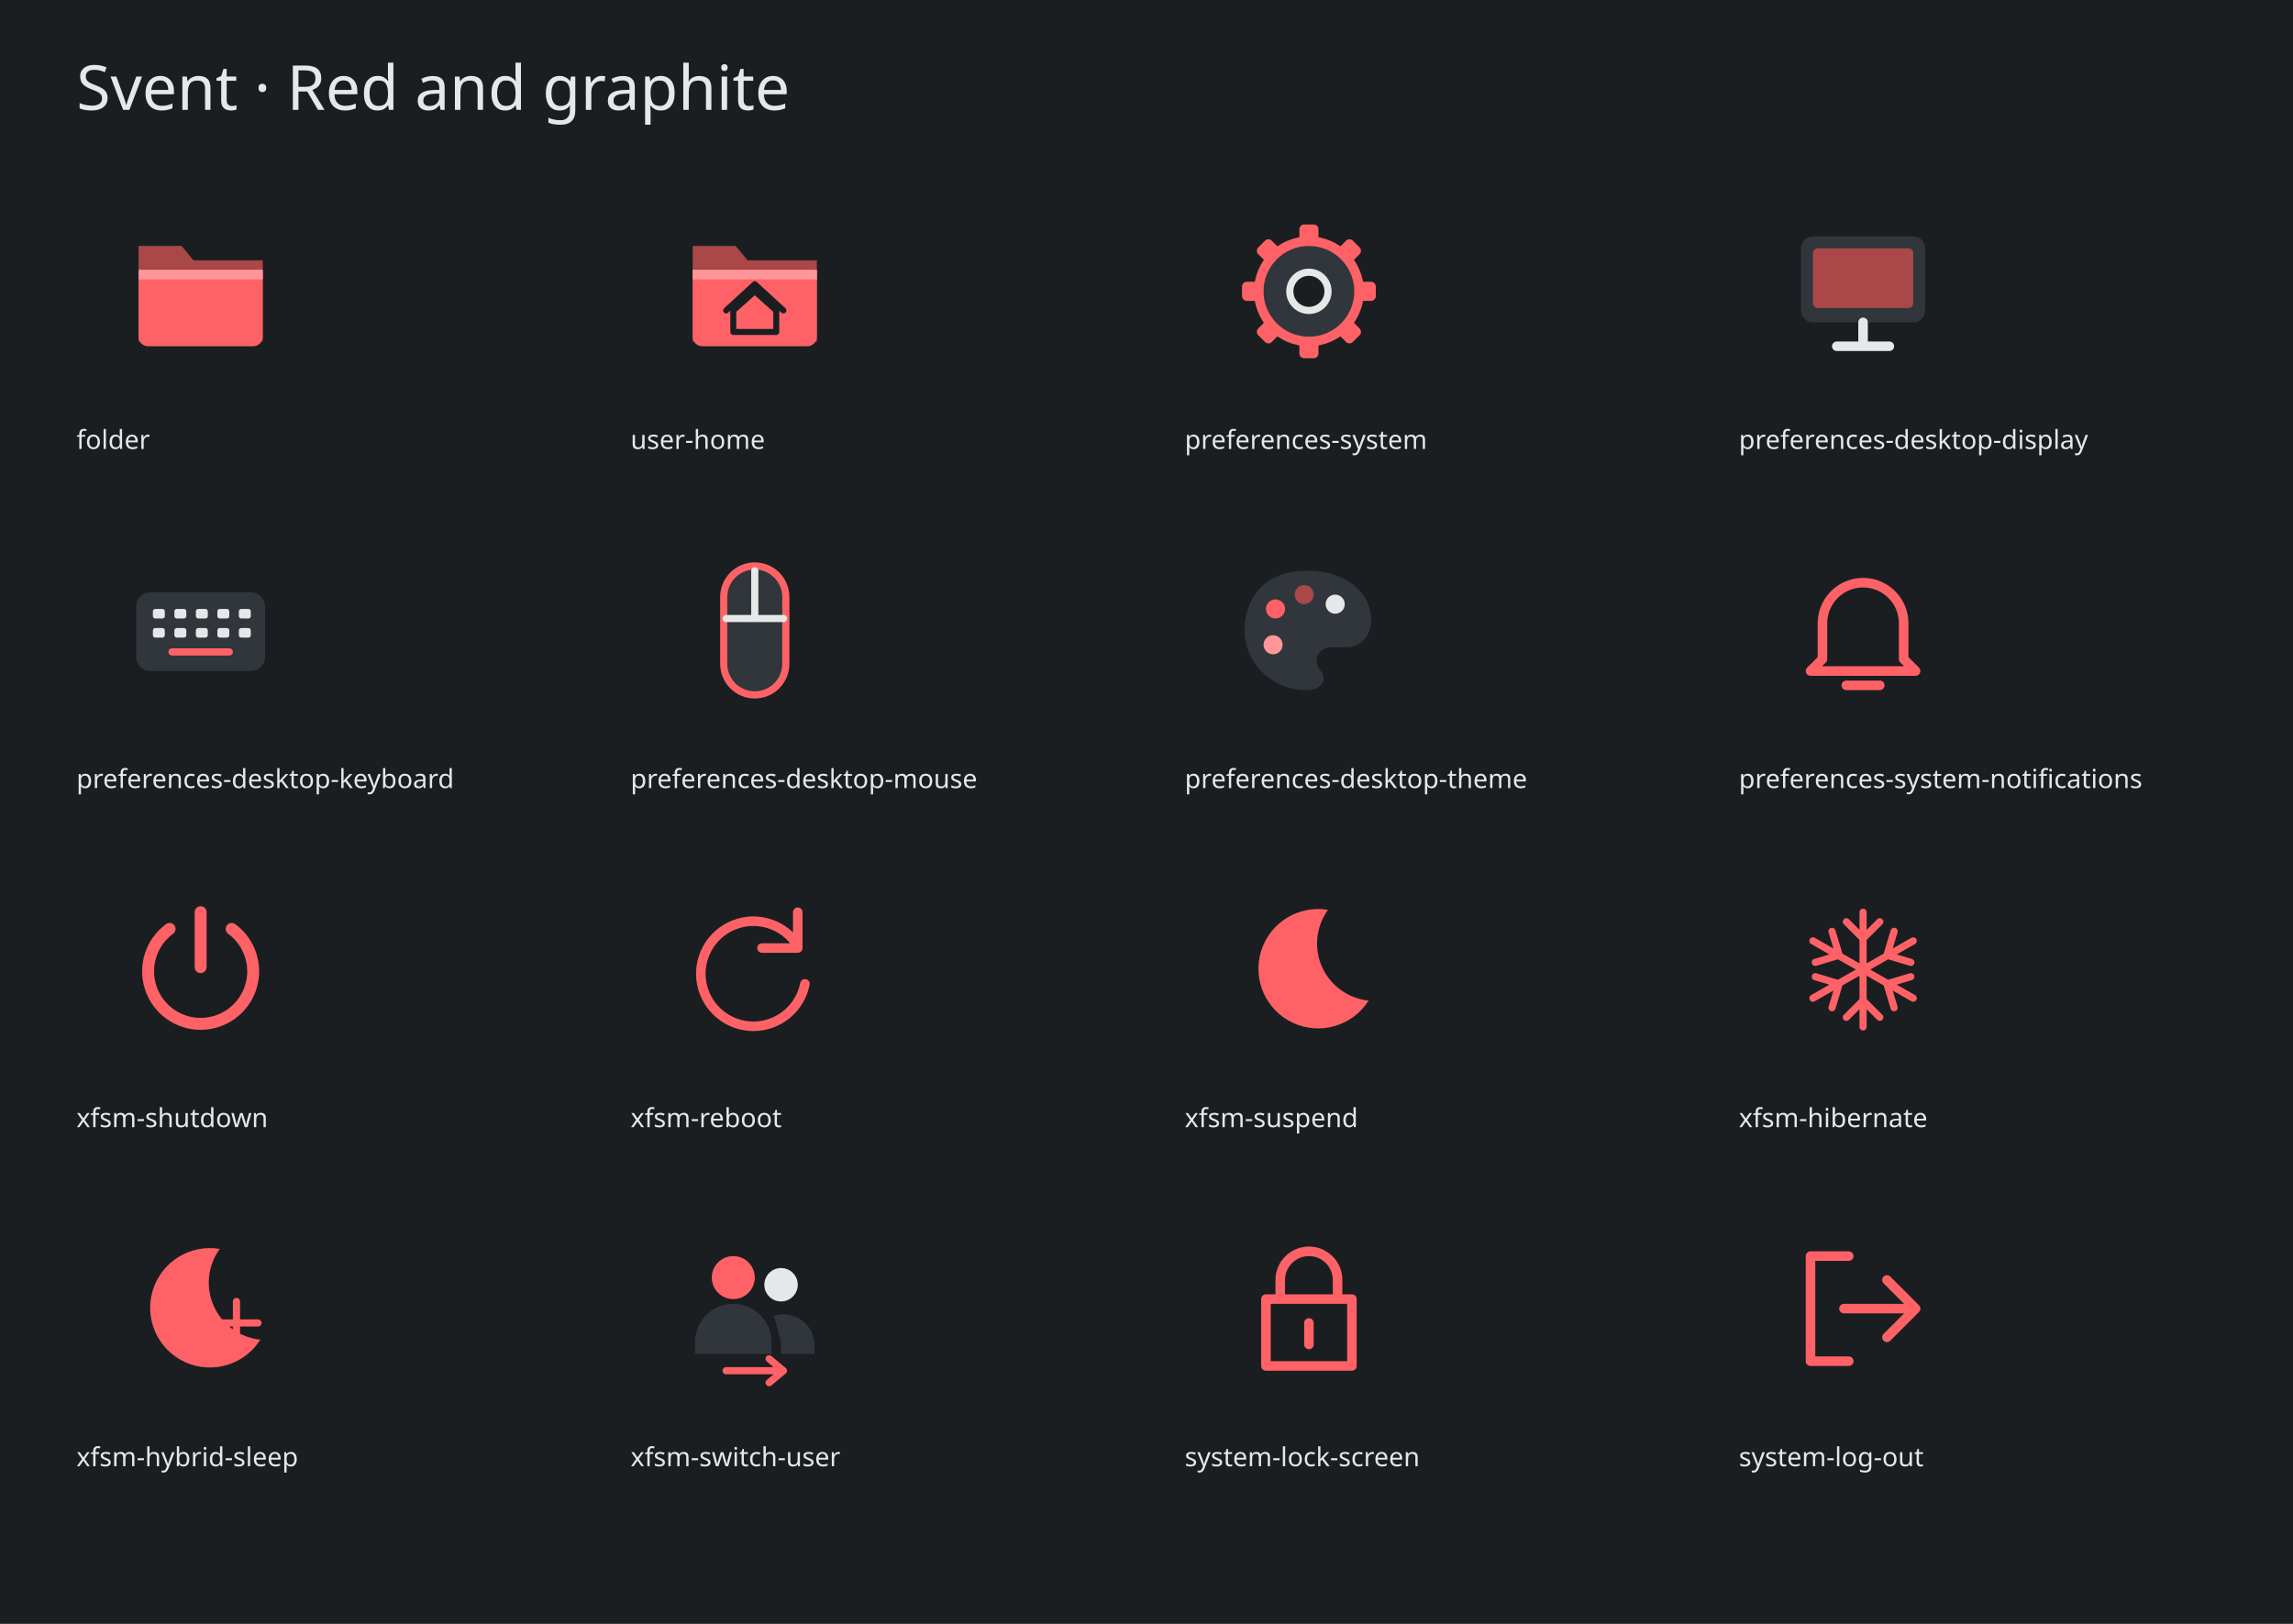
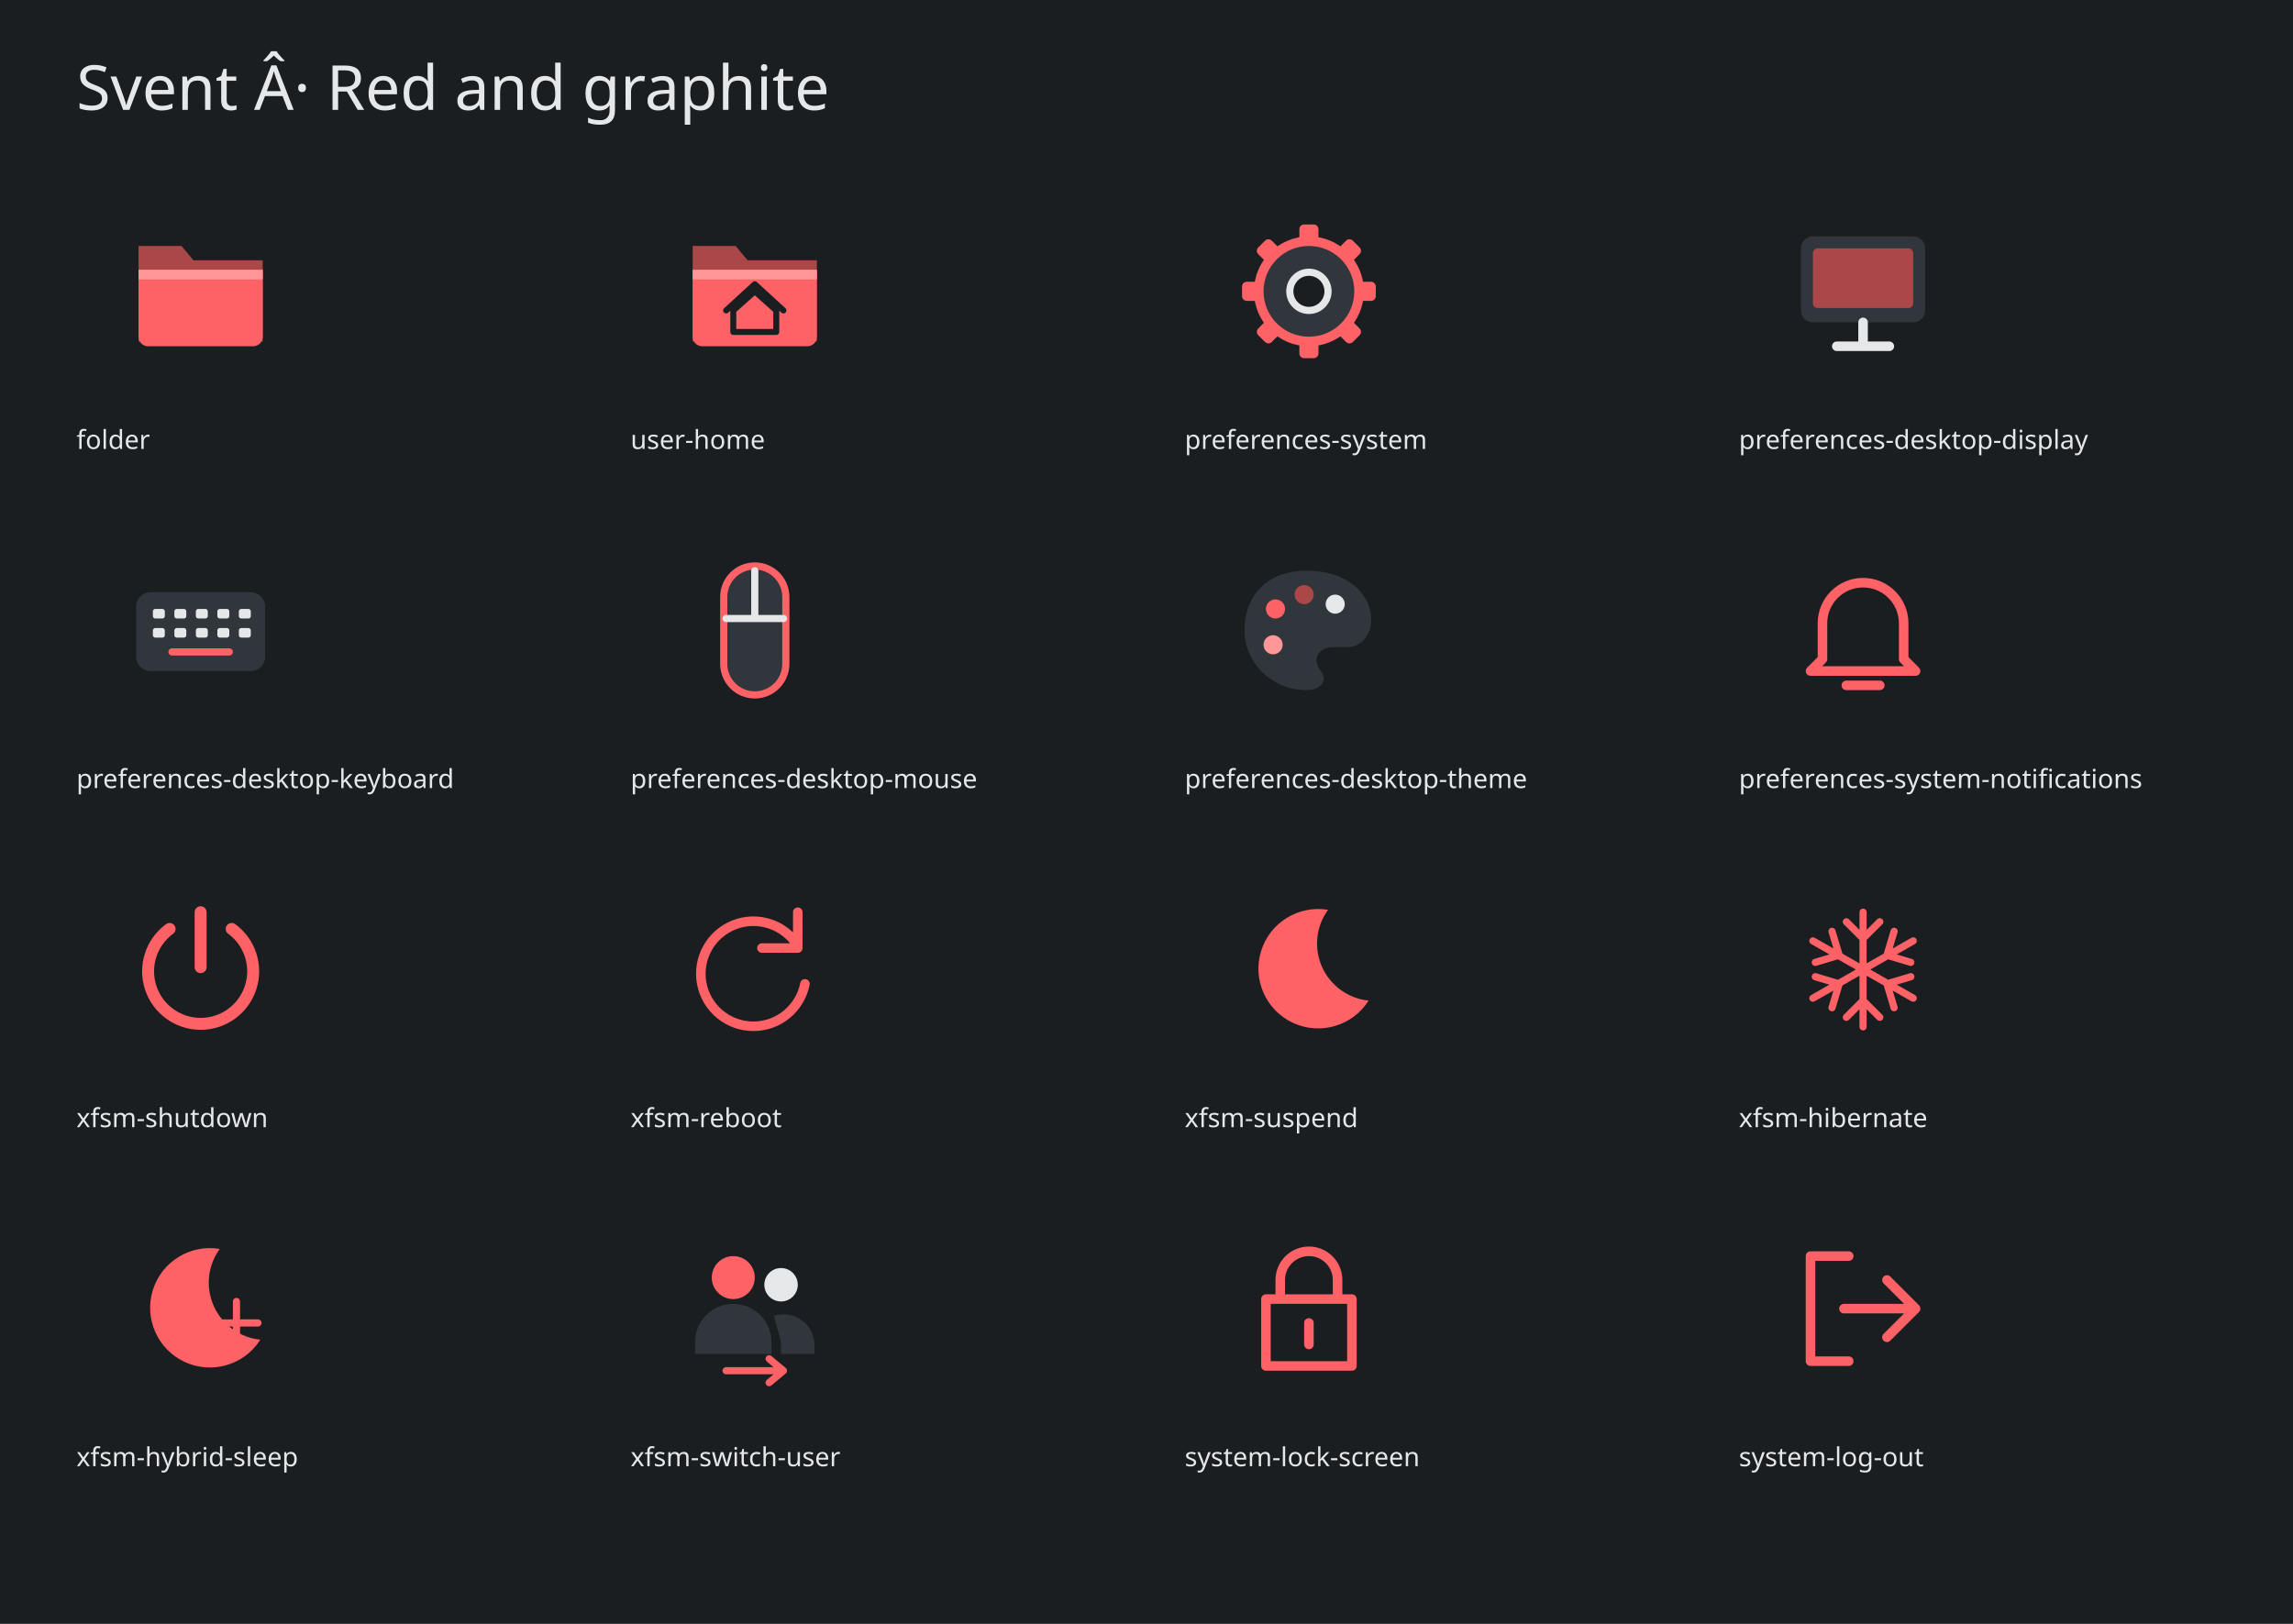
<svg xmlns="http://www.w3.org/2000/svg" width="960" height="680" viewBox="0 0 960 680">
  <rect width="960" height="680" fill="#1a1e21" />
-   <text x="32" y="46" fill="#e6e7e8" font-size="26" font-family="sans-serif">Svent · Red and graphite</text>
+   <text x="32" y="46" fill="#e6e7e8" font-size="26" font-family="sans-serif">Svent Â· Red and graphite</text>
  <g transform="translate(52 90)">
    <path fill="#a94749" d="M6 13h18l5 6h29v34H6z" />
    <path fill="#ff6266" d="M6 23h52v28a4 4 0 0 1-4 4H10a4 4 0 0 1-4-4z" />
    <path fill="#ff9698" d="M6 23h52v4H6z" />
  </g>
  <text x="32" y="188" fill="#e6e7e8" font-family="sans-serif" font-size="11">folder</text>
  <g transform="translate(284 90)">
    <path fill="#a94749" d="M6 13h18l5 6h29v34H6z" />
    <path fill="#ff6266" d="M6 23h52v28a4 4 0 0 1-4 4H10a4 4 0 0 1-4-4z" />
    <path fill="#ff9698" d="M6 23h52v4H6z" />
    <g fill="none" stroke="#1a1e21" stroke-width="2.5" stroke-linecap="round" stroke-linejoin="round">
      <path d="m23 40 9-8 9 8v9H23zM20 40l12-11 12 11" />
    </g>
  </g>
  <text x="264" y="188" fill="#e6e7e8" font-family="sans-serif" font-size="11">user-home</text>
  <g transform="translate(516 90)">
    <g fill="#ff6266">
      <rect x="28" y="4" width="8" height="12" rx="2" transform="rotate(0 32 32)" />
      <rect x="28" y="4" width="8" height="12" rx="2" transform="rotate(45 32 32)" />
      <rect x="28" y="4" width="8" height="12" rx="2" transform="rotate(90 32 32)" />
      <rect x="28" y="4" width="8" height="12" rx="2" transform="rotate(135 32 32)" />
      <rect x="28" y="4" width="8" height="12" rx="2" transform="rotate(180 32 32)" />
      <rect x="28" y="4" width="8" height="12" rx="2" transform="rotate(225 32 32)" />
      <rect x="28" y="4" width="8" height="12" rx="2" transform="rotate(270 32 32)" />
      <rect x="28" y="4" width="8" height="12" rx="2" transform="rotate(315 32 32)" />
    </g>
    <circle cx="32" cy="32" r="21" fill="#30363b" stroke="#ff6266" stroke-width="4" />
    <circle cx="32" cy="32" r="8" fill="#1a1e21" stroke="#e6e7e8" stroke-width="3" />
  </g>
  <text x="496" y="188" fill="#e6e7e8" font-family="sans-serif" font-size="11">preferences-system</text>
  <g transform="translate(748 90)">
    <rect x="6" y="9" width="52" height="36" rx="5" fill="#30363b" />
    <rect x="11" y="14" width="42" height="25" rx="2" fill="#a94749" />
    <path d="M32 45v10M21 55h22" stroke="#e6e7e8" stroke-width="4" stroke-linecap="round" />
  </g>
  <text x="728" y="188" fill="#e6e7e8" font-family="sans-serif" font-size="11">preferences-desktop-display</text>
  <g transform="translate(52 232)">
    <rect x="5" y="16" width="54" height="33" rx="6" fill="#30363b" />
    <rect x="12" y="23" width="5" height="4" rx="1" fill="#e6e7e8" />
    <rect x="21" y="23" width="5" height="4" rx="1" fill="#e6e7e8" />
    <rect x="30" y="23" width="5" height="4" rx="1" fill="#e6e7e8" />
    <rect x="39" y="23" width="5" height="4" rx="1" fill="#e6e7e8" />
    <rect x="48" y="23" width="5" height="4" rx="1" fill="#e6e7e8" />
    <rect x="12" y="31" width="5" height="4" rx="1" fill="#e6e7e8" />
    <rect x="21" y="31" width="5" height="4" rx="1" fill="#e6e7e8" />
    <rect x="30" y="31" width="5" height="4" rx="1" fill="#e6e7e8" />
    <rect x="39" y="31" width="5" height="4" rx="1" fill="#e6e7e8" />
    <rect x="48" y="31" width="5" height="4" rx="1" fill="#e6e7e8" />
    <path d="M20 41h24" fill="none" stroke="#ff6266" stroke-width="3" stroke-linecap="round" stroke-linejoin="round" />
  </g>
  <text x="32" y="330" fill="#e6e7e8" font-family="sans-serif" font-size="11">preferences-desktop-keyboard</text>
  <g transform="translate(284 232)">
    <rect x="19" y="5" width="26" height="54" rx="13" fill="#30363b" stroke="#ff6266" stroke-width="3" />
    <path d="M32 7v20M20 27h24" fill="none" stroke="#e6e7e8" stroke-width="3" stroke-linecap="round" stroke-linejoin="round" />
  </g>
  <text x="264" y="330" fill="#e6e7e8" font-family="sans-serif" font-size="11">preferences-desktop-mouse</text>
  <g transform="translate(516 232)">
    <path d="M31 7C13 7 5 19 5 32s11 25 26 25c6 0 9-4 6-8-4-5-1-10 5-10h7C64 37 62 7 31 7z" fill="#30363b" />
    <circle cx="18" cy="23" r="4" fill="#ff6266" />
    <circle cx="30" cy="17" r="4" fill="#a94749" />
    <circle cx="43" cy="21" r="4" fill="#e6e7e8" />
    <circle cx="17" cy="38" r="4" fill="#ff9698" />
  </g>
  <text x="496" y="330" fill="#e6e7e8" font-family="sans-serif" font-size="11">preferences-desktop-theme</text>
  <g transform="translate(748 232)">
    <path d="M15 44V29a17 17 0 0 1 34 0v15l5 5H10zM25 55h14" fill="none" stroke="#ff6266" stroke-width="4" stroke-linecap="round" stroke-linejoin="round" />
  </g>
  <text x="728" y="330" fill="#e6e7e8" font-family="sans-serif" font-size="11">preferences-system-notifications</text>
  <g transform="translate(52 374)">
    <path d="M32 8v23M19 15a22 22 0 1 0 26 0" fill="none" stroke="#ff6266" stroke-width="5" stroke-linecap="round" stroke-linejoin="round" />
  </g>
  <text x="32" y="472" fill="#e6e7e8" font-family="sans-serif" font-size="11">xfsm-shutdown</text>
  <g transform="translate(284 374)">
    <path d="M50 22A22 22 0 1 0 53 38M50 8v15H35" fill="none" stroke="#ff6266" stroke-width="4" stroke-linecap="round" stroke-linejoin="round" />
  </g>
  <text x="264" y="472" fill="#e6e7e8" font-family="sans-serif" font-size="11">xfsm-reboot</text>
  <g transform="translate(516 374)">
    <path d="M40 7a25 25 0 1 0 17 38A24 24 0 0 1 40 7z" fill="#ff6266" />
  </g>
  <text x="496" y="472" fill="#e6e7e8" font-family="sans-serif" font-size="11">xfsm-suspend</text>
  <g transform="translate(748 374)">
    <path d="M32 8v48M11 20l42 24M11 44l42-24M25 12l7 7 7-7M25 52l7-7 7 7M12 29l10-3-3-10M45 48l-3-10 10-3M12 35l10 3-3 10M45 16l-3 10 10 3" fill="none" stroke="#ff6266" stroke-width="3" stroke-linecap="round" stroke-linejoin="round" />
  </g>
  <text x="728" y="472" fill="#e6e7e8" font-family="sans-serif" font-size="11">xfsm-hibernate</text>
  <g transform="translate(52 516)">
    <path d="M40 7a25 25 0 1 0 17 38A24 24 0 0 1 40 7z" fill="#ff6266" />
    <path d="M38 38h18m-9-9v18" fill="none" stroke="#ff6266" stroke-width="3" stroke-linecap="round" stroke-linejoin="round" />
  </g>
  <text x="32" y="614" fill="#e6e7e8" font-family="sans-serif" font-size="11">xfsm-hybrid-sleep</text>
  <g transform="translate(284 516)">
    <circle cx="23" cy="19" r="9" fill="#ff6266" />
    <circle cx="43" cy="22" r="7" fill="#e6e7e8" />
    <path d="M7 46a16 16 0 0 1 32 0v5H7zM40 35a13 13 0 0 1 17 12v4H43v-5z" fill="#30363b" />
    <path d="M20 58h24m-6-5 6 5-6 5" fill="none" stroke="#ff6266" stroke-width="3" stroke-linecap="round" stroke-linejoin="round" />
  </g>
  <text x="264" y="614" fill="#e6e7e8" font-family="sans-serif" font-size="11">xfsm-switch-user</text>
  <g transform="translate(516 516)">
    <path d="M20 28V20a12 12 0 0 1 24 0v8M14 28h36v28H14zM32 38v9" fill="none" stroke="#ff6266" stroke-width="4" stroke-linecap="round" stroke-linejoin="round" />
  </g>
  <text x="496" y="614" fill="#e6e7e8" font-family="sans-serif" font-size="11">system-lock-screen</text>
  <g transform="translate(748 516)">
    <path d="M26 10H10v44h16M24 32h30m-12-12 12 12-12 12" fill="none" stroke="#ff6266" stroke-width="4" stroke-linecap="round" stroke-linejoin="round" />
  </g>
  <text x="728" y="614" fill="#e6e7e8" font-family="sans-serif" font-size="11">system-log-out</text>
</svg>
